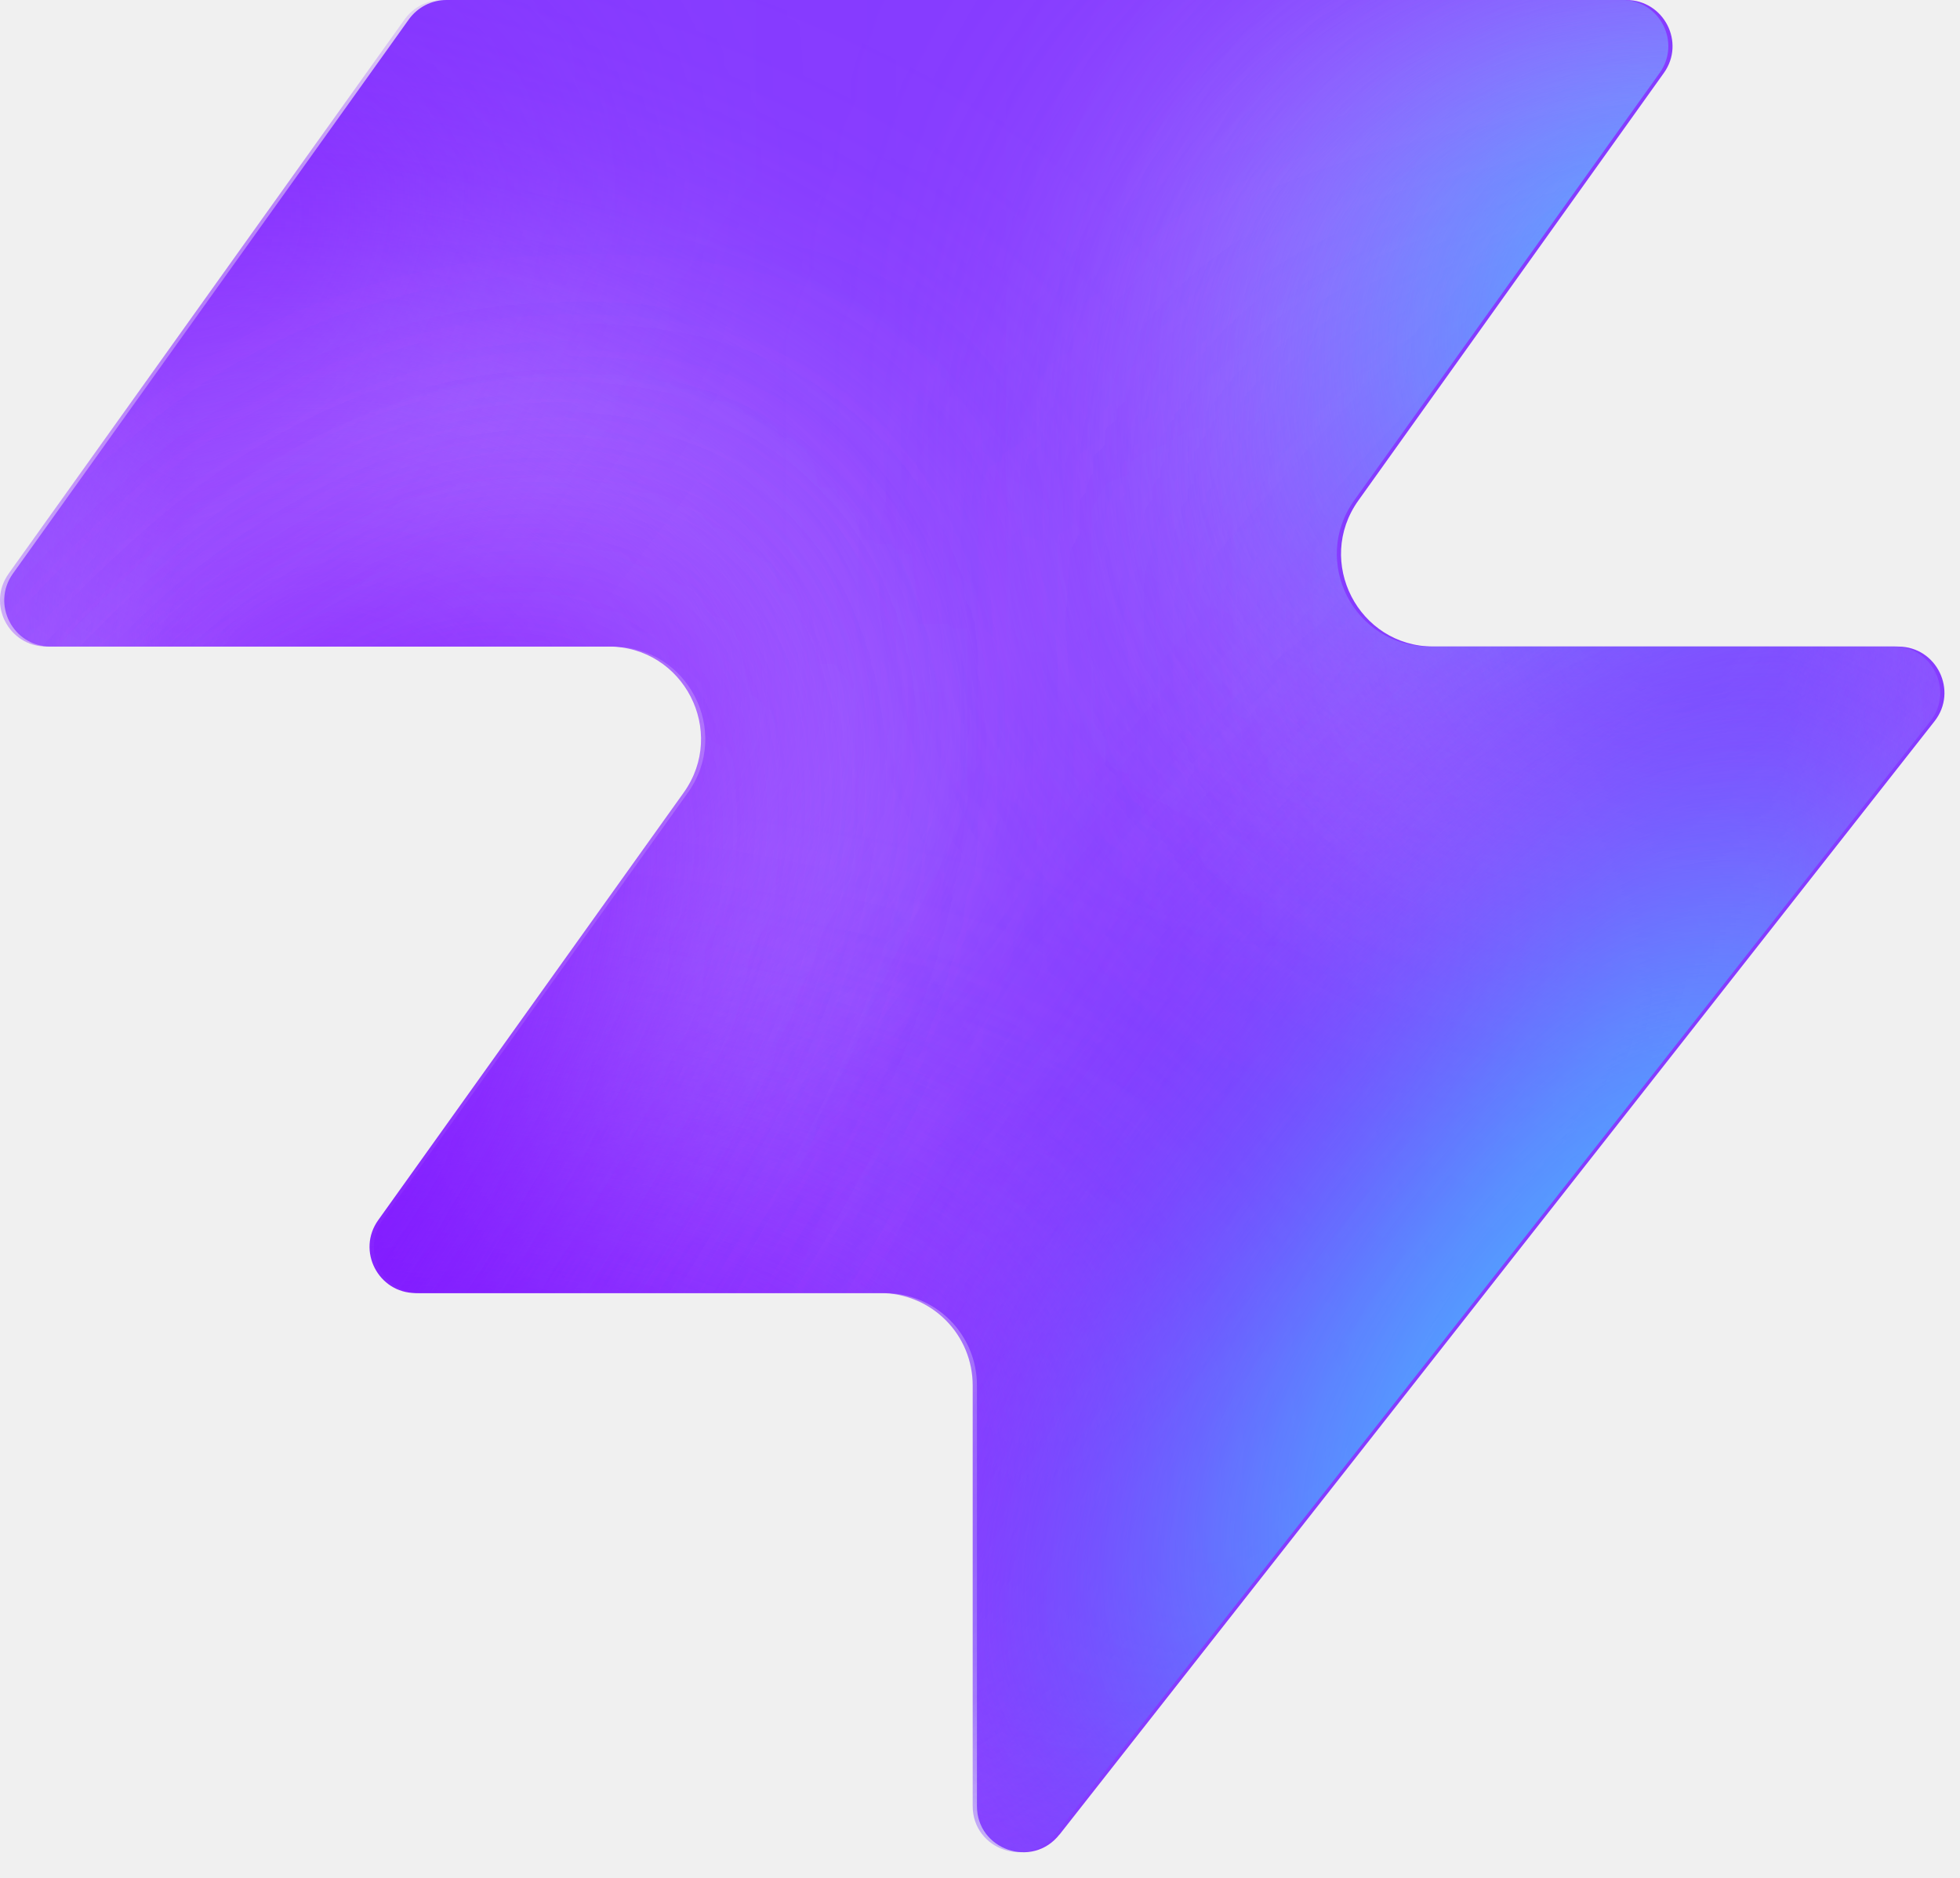
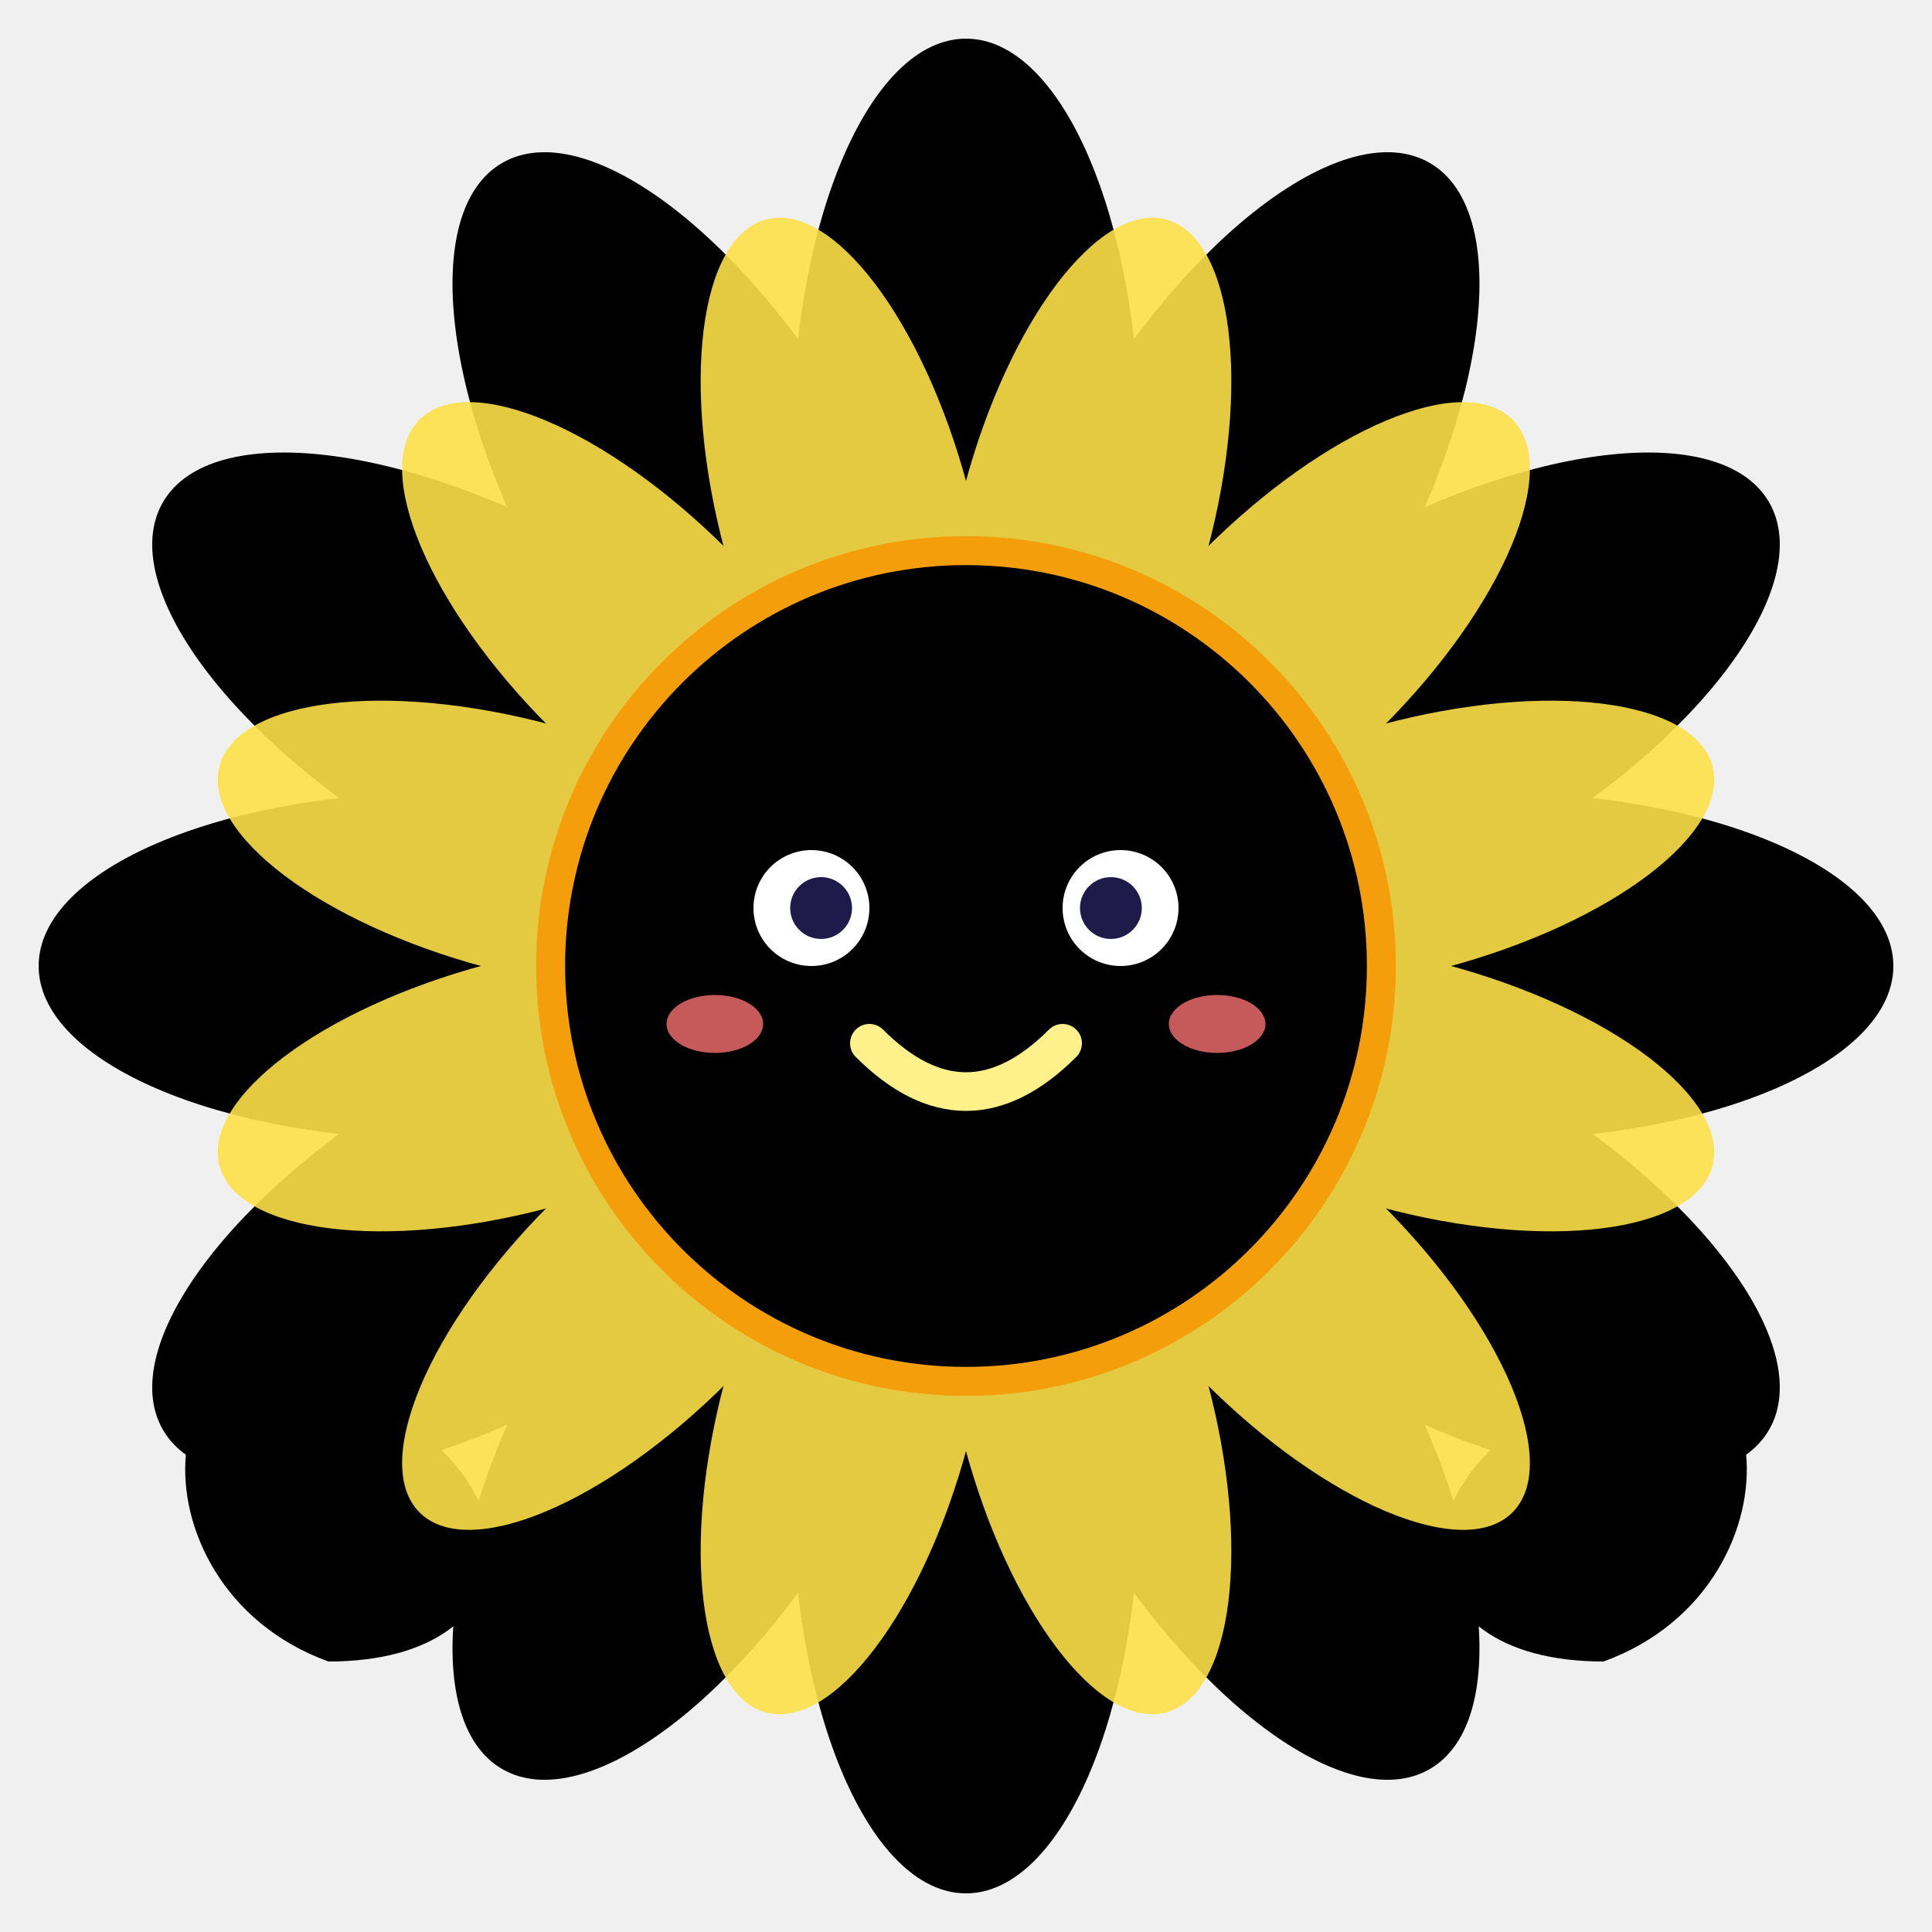
- <svg xmlns="http://www.w3.org/2000/svg" width="48" height="46" fill="none" viewBox="0 0 48 46">
-   <path fill="#863bff" d="M25.946 44.938c-.664.845-2.021.375-2.021-.698V33.937a2.26 2.26 0 0 0-2.262-2.262H10.287c-.92 0-1.456-1.04-.92-1.788l7.48-10.471c1.07-1.497 0-3.578-1.842-3.578H1.237c-.92 0-1.456-1.04-.92-1.788L10.013.474c.214-.297.556-.474.92-.474h28.894c.92 0 1.456 1.04.92 1.788l-7.48 10.471c-1.07 1.498 0 3.579 1.842 3.579h11.377c.943 0 1.473 1.088.89 1.83L25.947 44.94z" style="fill:#863bff;fill:color(display-p3 .525 .23 1);fill-opacity:1" />
-   <mask id="a" width="48" height="46" x="0" y="0" maskUnits="userSpaceOnUse" style="mask-type:alpha">
-     <path fill="#000" d="M25.842 44.938c-.664.844-2.021.375-2.021-.698V33.937a2.26 2.26 0 0 0-2.262-2.262H10.183c-.92 0-1.456-1.04-.92-1.788l7.48-10.471c1.07-1.498 0-3.579-1.842-3.579H1.133c-.92 0-1.456-1.04-.92-1.787L9.91.473c.214-.297.556-.474.92-.474h28.894c.92 0 1.456 1.04.92 1.788l-7.48 10.471c-1.07 1.498 0 3.578 1.842 3.578h11.377c.943 0 1.473 1.088.89 1.832L25.843 44.94z" style="fill:#000;fill-opacity:1" />
-   </mask>
-   <g mask="url(#a)">
-     <g filter="url(#b)">
-       <ellipse cx="5.508" cy="14.704" fill="#ede6ff" rx="5.508" ry="14.704" style="fill:#ede6ff;fill:color(display-p3 .927 .903 1);fill-opacity:1" transform="matrix(.00324 1 1 -.00324 -4.47 31.516)" />
-     </g>
-     <g filter="url(#c)">
-       <ellipse cx="10.399" cy="29.851" fill="#ede6ff" rx="10.399" ry="29.851" style="fill:#ede6ff;fill:color(display-p3 .927 .903 1);fill-opacity:1" transform="matrix(.00324 1 1 -.00324 -39.328 7.883)" />
-     </g>
-     <g filter="url(#d)">
-       <ellipse cx="5.508" cy="30.487" fill="#7e14ff" rx="5.508" ry="30.487" style="fill:#7e14ff;fill:color(display-p3 .492 .077 1);fill-opacity:1" transform="rotate(89.814 -25.913 -14.639)scale(1 -1)" />
-     </g>
-     <g filter="url(#e)">
-       <ellipse cx="5.508" cy="30.599" fill="#7e14ff" rx="5.508" ry="30.599" style="fill:#7e14ff;fill:color(display-p3 .492 .077 1);fill-opacity:1" transform="rotate(89.814 -32.644 -3.334)scale(1 -1)" />
-     </g>
-     <g filter="url(#f)">
-       <ellipse cx="5.508" cy="30.599" fill="#7e14ff" rx="5.508" ry="30.599" style="fill:#7e14ff;fill:color(display-p3 .492 .077 1);fill-opacity:1" transform="matrix(.00324 1 1 -.00324 -34.34 30.47)" />
-     </g>
-     <g filter="url(#g)">
-       <ellipse cx="14.072" cy="22.078" fill="#ede6ff" rx="14.072" ry="22.078" style="fill:#ede6ff;fill:color(display-p3 .927 .903 1);fill-opacity:1" transform="rotate(93.35 24.506 48.493)scale(-1 1)" />
-     </g>
-     <g filter="url(#h)">
-       <ellipse cx="3.47" cy="21.501" fill="#7e14ff" rx="3.47" ry="21.501" style="fill:#7e14ff;fill:color(display-p3 .492 .077 1);fill-opacity:1" transform="rotate(89.009 28.708 47.59)scale(-1 1)" />
-     </g>
-     <g filter="url(#i)">
-       <ellipse cx="3.47" cy="21.501" fill="#7e14ff" rx="3.47" ry="21.501" style="fill:#7e14ff;fill:color(display-p3 .492 .077 1);fill-opacity:1" transform="rotate(89.009 28.708 47.59)scale(-1 1)" />
-     </g>
-     <g filter="url(#j)">
-       <ellipse cx=".387" cy="8.972" fill="#7e14ff" rx="4.407" ry="29.108" style="fill:#7e14ff;fill:color(display-p3 .492 .077 1);fill-opacity:1" transform="rotate(39.51 .387 8.972)" />
-     </g>
-     <g filter="url(#k)">
-       <ellipse cx="47.523" cy="-6.092" fill="#7e14ff" rx="4.407" ry="29.108" style="fill:#7e14ff;fill:color(display-p3 .492 .077 1);fill-opacity:1" transform="rotate(37.892 47.523 -6.092)" />
-     </g>
-     <g filter="url(#l)">
-       <ellipse cx="41.412" cy="6.333" fill="#47bfff" rx="5.971" ry="9.665" style="fill:#47bfff;fill:color(display-p3 .28 .748 1);fill-opacity:1" transform="rotate(37.892 41.412 6.333)" />
-     </g>
-     <g filter="url(#m)">
-       <ellipse cx="-1.879" cy="38.332" fill="#7e14ff" rx="4.407" ry="29.108" style="fill:#7e14ff;fill:color(display-p3 .492 .077 1);fill-opacity:1" transform="rotate(37.892 -1.88 38.332)" />
-     </g>
-     <g filter="url(#n)">
-       <ellipse cx="-1.879" cy="38.332" fill="#7e14ff" rx="4.407" ry="29.108" style="fill:#7e14ff;fill:color(display-p3 .492 .077 1);fill-opacity:1" transform="rotate(37.892 -1.88 38.332)" />
-     </g>
-     <g filter="url(#o)">
-       <ellipse cx="35.651" cy="29.907" fill="#7e14ff" rx="4.407" ry="29.108" style="fill:#7e14ff;fill:color(display-p3 .492 .077 1);fill-opacity:1" transform="rotate(37.892 35.651 29.907)" />
-     </g>
-     <g filter="url(#p)">
-       <ellipse cx="38.418" cy="32.4" fill="#47bfff" rx="5.971" ry="15.297" style="fill:#47bfff;fill:color(display-p3 .28 .748 1);fill-opacity:1" transform="rotate(37.892 38.418 32.4)" />
-     </g>
+ <svg xmlns="http://www.w3.org/2000/svg" viewBox="0 0 100 100" fill="none">
+   <defs>
+     <linearGradient id="favPetal" x1="0%" y1="0%" x2="100%" y2="100%">
+       <stop offset="0%" stopColor="#FEF08A" />
+       <stop offset="50%" stopColor="#FBBF24" />
+       <stop offset="100%" stopColor="#F59E0B" />
+     </linearGradient>
+     <radialGradient id="favCenter" cx="45%" cy="45%" r="55%">
+       <stop offset="0%" stopColor="#92400E" />
+       <stop offset="70%" stopColor="#78350F" />
+       <stop offset="100%" stopColor="#451A03" />
+     </radialGradient>
+     <linearGradient id="favLeaf" x1="0%" y1="0%" x2="100%" y2="100%">
+       <stop offset="0%" stopColor="#34D399" />
+       <stop offset="100%" stopColor="#059669" />
+     </linearGradient>
+   </defs>
+   <path d="M 18 72 C 8 66 6 82 17 86 C 28 86 28 76 18 72 Z" fill="url(#favLeaf)" />
+   <path d="M 82 72 C 92 66 94 82 83 86 C 72 86 72 76 82 72 Z" fill="url(#favLeaf)" />
+   <g>
+     <ellipse cx="50" cy="23" rx="9" ry="21" fill="url(#favPetal)" transform="rotate(0 50 50)" />
+     <ellipse cx="50" cy="23" rx="9" ry="21" fill="url(#favPetal)" transform="rotate(30 50 50)" />
+     <ellipse cx="50" cy="23" rx="9" ry="21" fill="url(#favPetal)" transform="rotate(60 50 50)" />
+     <ellipse cx="50" cy="23" rx="9" ry="21" fill="url(#favPetal)" transform="rotate(90 50 50)" />
+     <ellipse cx="50" cy="23" rx="9" ry="21" fill="url(#favPetal)" transform="rotate(120 50 50)" />
+     <ellipse cx="50" cy="23" rx="9" ry="21" fill="url(#favPetal)" transform="rotate(150 50 50)" />
+     <ellipse cx="50" cy="23" rx="9" ry="21" fill="url(#favPetal)" transform="rotate(180 50 50)" />
+     <ellipse cx="50" cy="23" rx="9" ry="21" fill="url(#favPetal)" transform="rotate(210 50 50)" />
+     <ellipse cx="50" cy="23" rx="9" ry="21" fill="url(#favPetal)" transform="rotate(240 50 50)" />
+     <ellipse cx="50" cy="23" rx="9" ry="21" fill="url(#favPetal)" transform="rotate(270 50 50)" />
+     <ellipse cx="50" cy="23" rx="9" ry="21" fill="url(#favPetal)" transform="rotate(300 50 50)" />
+     <ellipse cx="50" cy="23" rx="9" ry="21" fill="url(#favPetal)" transform="rotate(330 50 50)" />
  </g>
-   <defs>
-     <filter id="b" width="60.045" height="41.654" x="-19.77" y="16.149" color-interpolation-filters="sRGB" filterUnits="userSpaceOnUse">
-       <feFlood flood-opacity="0" result="BackgroundImageFix" />
-       <feBlend in="SourceGraphic" in2="BackgroundImageFix" result="shape" />
-       <feGaussianBlur result="effect1_foregroundBlur_2002_17158" stdDeviation="7.659" />
-     </filter>
-     <filter id="c" width="90.34" height="51.437" x="-54.613" y="-7.533" color-interpolation-filters="sRGB" filterUnits="userSpaceOnUse">
-       <feFlood flood-opacity="0" result="BackgroundImageFix" />
-       <feBlend in="SourceGraphic" in2="BackgroundImageFix" result="shape" />
-       <feGaussianBlur result="effect1_foregroundBlur_2002_17158" stdDeviation="7.659" />
-     </filter>
-     <filter id="d" width="79.355" height="29.4" x="-49.64" y="2.03" color-interpolation-filters="sRGB" filterUnits="userSpaceOnUse">
-       <feFlood flood-opacity="0" result="BackgroundImageFix" />
-       <feBlend in="SourceGraphic" in2="BackgroundImageFix" result="shape" />
-       <feGaussianBlur result="effect1_foregroundBlur_2002_17158" stdDeviation="4.596" />
-     </filter>
-     <filter id="e" width="79.579" height="29.4" x="-45.045" y="20.029" color-interpolation-filters="sRGB" filterUnits="userSpaceOnUse">
-       <feFlood flood-opacity="0" result="BackgroundImageFix" />
-       <feBlend in="SourceGraphic" in2="BackgroundImageFix" result="shape" />
-       <feGaussianBlur result="effect1_foregroundBlur_2002_17158" stdDeviation="4.596" />
-     </filter>
-     <filter id="f" width="79.579" height="29.4" x="-43.513" y="21.178" color-interpolation-filters="sRGB" filterUnits="userSpaceOnUse">
-       <feFlood flood-opacity="0" result="BackgroundImageFix" />
-       <feBlend in="SourceGraphic" in2="BackgroundImageFix" result="shape" />
-       <feGaussianBlur result="effect1_foregroundBlur_2002_17158" stdDeviation="4.596" />
-     </filter>
-     <filter id="g" width="74.749" height="58.852" x="15.756" y="-17.901" color-interpolation-filters="sRGB" filterUnits="userSpaceOnUse">
-       <feFlood flood-opacity="0" result="BackgroundImageFix" />
-       <feBlend in="SourceGraphic" in2="BackgroundImageFix" result="shape" />
-       <feGaussianBlur result="effect1_foregroundBlur_2002_17158" stdDeviation="7.659" />
-     </filter>
-     <filter id="h" width="61.377" height="25.362" x="23.548" y="2.284" color-interpolation-filters="sRGB" filterUnits="userSpaceOnUse">
-       <feFlood flood-opacity="0" result="BackgroundImageFix" />
-       <feBlend in="SourceGraphic" in2="BackgroundImageFix" result="shape" />
-       <feGaussianBlur result="effect1_foregroundBlur_2002_17158" stdDeviation="4.596" />
-     </filter>
-     <filter id="i" width="61.377" height="25.362" x="23.548" y="2.284" color-interpolation-filters="sRGB" filterUnits="userSpaceOnUse">
-       <feFlood flood-opacity="0" result="BackgroundImageFix" />
-       <feBlend in="SourceGraphic" in2="BackgroundImageFix" result="shape" />
-       <feGaussianBlur result="effect1_foregroundBlur_2002_17158" stdDeviation="4.596" />
-     </filter>
-     <filter id="j" width="56.045" height="63.649" x="-27.636" y="-22.853" color-interpolation-filters="sRGB" filterUnits="userSpaceOnUse">
-       <feFlood flood-opacity="0" result="BackgroundImageFix" />
-       <feBlend in="SourceGraphic" in2="BackgroundImageFix" result="shape" />
-       <feGaussianBlur result="effect1_foregroundBlur_2002_17158" stdDeviation="4.596" />
-     </filter>
-     <filter id="k" width="54.814" height="64.646" x="20.116" y="-38.415" color-interpolation-filters="sRGB" filterUnits="userSpaceOnUse">
-       <feFlood flood-opacity="0" result="BackgroundImageFix" />
-       <feBlend in="SourceGraphic" in2="BackgroundImageFix" result="shape" />
-       <feGaussianBlur result="effect1_foregroundBlur_2002_17158" stdDeviation="4.596" />
-     </filter>
-     <filter id="l" width="33.541" height="35.313" x="24.641" y="-11.323" color-interpolation-filters="sRGB" filterUnits="userSpaceOnUse">
-       <feFlood flood-opacity="0" result="BackgroundImageFix" />
-       <feBlend in="SourceGraphic" in2="BackgroundImageFix" result="shape" />
-       <feGaussianBlur result="effect1_foregroundBlur_2002_17158" stdDeviation="4.596" />
-     </filter>
-     <filter id="m" width="54.814" height="64.646" x="-29.286" y="6.009" color-interpolation-filters="sRGB" filterUnits="userSpaceOnUse">
-       <feFlood flood-opacity="0" result="BackgroundImageFix" />
-       <feBlend in="SourceGraphic" in2="BackgroundImageFix" result="shape" />
-       <feGaussianBlur result="effect1_foregroundBlur_2002_17158" stdDeviation="4.596" />
-     </filter>
-     <filter id="n" width="54.814" height="64.646" x="-29.286" y="6.009" color-interpolation-filters="sRGB" filterUnits="userSpaceOnUse">
-       <feFlood flood-opacity="0" result="BackgroundImageFix" />
-       <feBlend in="SourceGraphic" in2="BackgroundImageFix" result="shape" />
-       <feGaussianBlur result="effect1_foregroundBlur_2002_17158" stdDeviation="4.596" />
-     </filter>
-     <filter id="o" width="54.814" height="64.646" x="8.244" y="-2.416" color-interpolation-filters="sRGB" filterUnits="userSpaceOnUse">
-       <feFlood flood-opacity="0" result="BackgroundImageFix" />
-       <feBlend in="SourceGraphic" in2="BackgroundImageFix" result="shape" />
-       <feGaussianBlur result="effect1_foregroundBlur_2002_17158" stdDeviation="4.596" />
-     </filter>
-     <filter id="p" width="39.409" height="43.623" x="18.713" y="10.588" color-interpolation-filters="sRGB" filterUnits="userSpaceOnUse">
-       <feFlood flood-opacity="0" result="BackgroundImageFix" />
-       <feBlend in="SourceGraphic" in2="BackgroundImageFix" result="shape" />
-       <feGaussianBlur result="effect1_foregroundBlur_2002_17158" stdDeviation="4.596" />
-     </filter>
-   </defs>
+   <g opacity="0.9">
+     <ellipse cx="50" cy="26" rx="6.5" ry="16" fill="#FDE047" transform="rotate(15 50 50)" />
+     <ellipse cx="50" cy="26" rx="6.5" ry="16" fill="#FDE047" transform="rotate(45 50 50)" />
+     <ellipse cx="50" cy="26" rx="6.5" ry="16" fill="#FDE047" transform="rotate(75 50 50)" />
+     <ellipse cx="50" cy="26" rx="6.5" ry="16" fill="#FDE047" transform="rotate(105 50 50)" />
+     <ellipse cx="50" cy="26" rx="6.5" ry="16" fill="#FDE047" transform="rotate(135 50 50)" />
+     <ellipse cx="50" cy="26" rx="6.5" ry="16" fill="#FDE047" transform="rotate(165 50 50)" />
+     <ellipse cx="50" cy="26" rx="6.5" ry="16" fill="#FDE047" transform="rotate(195 50 50)" />
+     <ellipse cx="50" cy="26" rx="6.5" ry="16" fill="#FDE047" transform="rotate(225 50 50)" />
+     <ellipse cx="50" cy="26" rx="6.5" ry="16" fill="#FDE047" transform="rotate(255 50 50)" />
+     <ellipse cx="50" cy="26" rx="6.5" ry="16" fill="#FDE047" transform="rotate(285 50 50)" />
+     <ellipse cx="50" cy="26" rx="6.5" ry="16" fill="#FDE047" transform="rotate(315 50 50)" />
+     <ellipse cx="50" cy="26" rx="6.5" ry="16" fill="#FDE047" transform="rotate(345 50 50)" />
+   </g>
+   <circle cx="50" cy="50" r="21.5" fill="url(#favCenter)" stroke="#F59E0B" stroke-width="1.5" />
+   <circle cx="42" cy="47" r="3" fill="#FFFFFF" />
+   <circle cx="42.5" cy="47" r="1.6" fill="#1E1B4B" />
+   <circle cx="58" cy="47" r="3" fill="#FFFFFF" />
+   <circle cx="57.5" cy="47" r="1.6" fill="#1E1B4B" />
+   <ellipse cx="37" cy="53" rx="2.5" ry="1.5" fill="#F87171" opacity="0.8" />
+   <ellipse cx="63" cy="53" rx="2.5" ry="1.5" fill="#F87171" opacity="0.8" />
+   <path d="M 45 54 Q 50 59 55 54" stroke="#FEF08A" stroke-width="2" stroke-linecap="round" fill="none" />
</svg>
